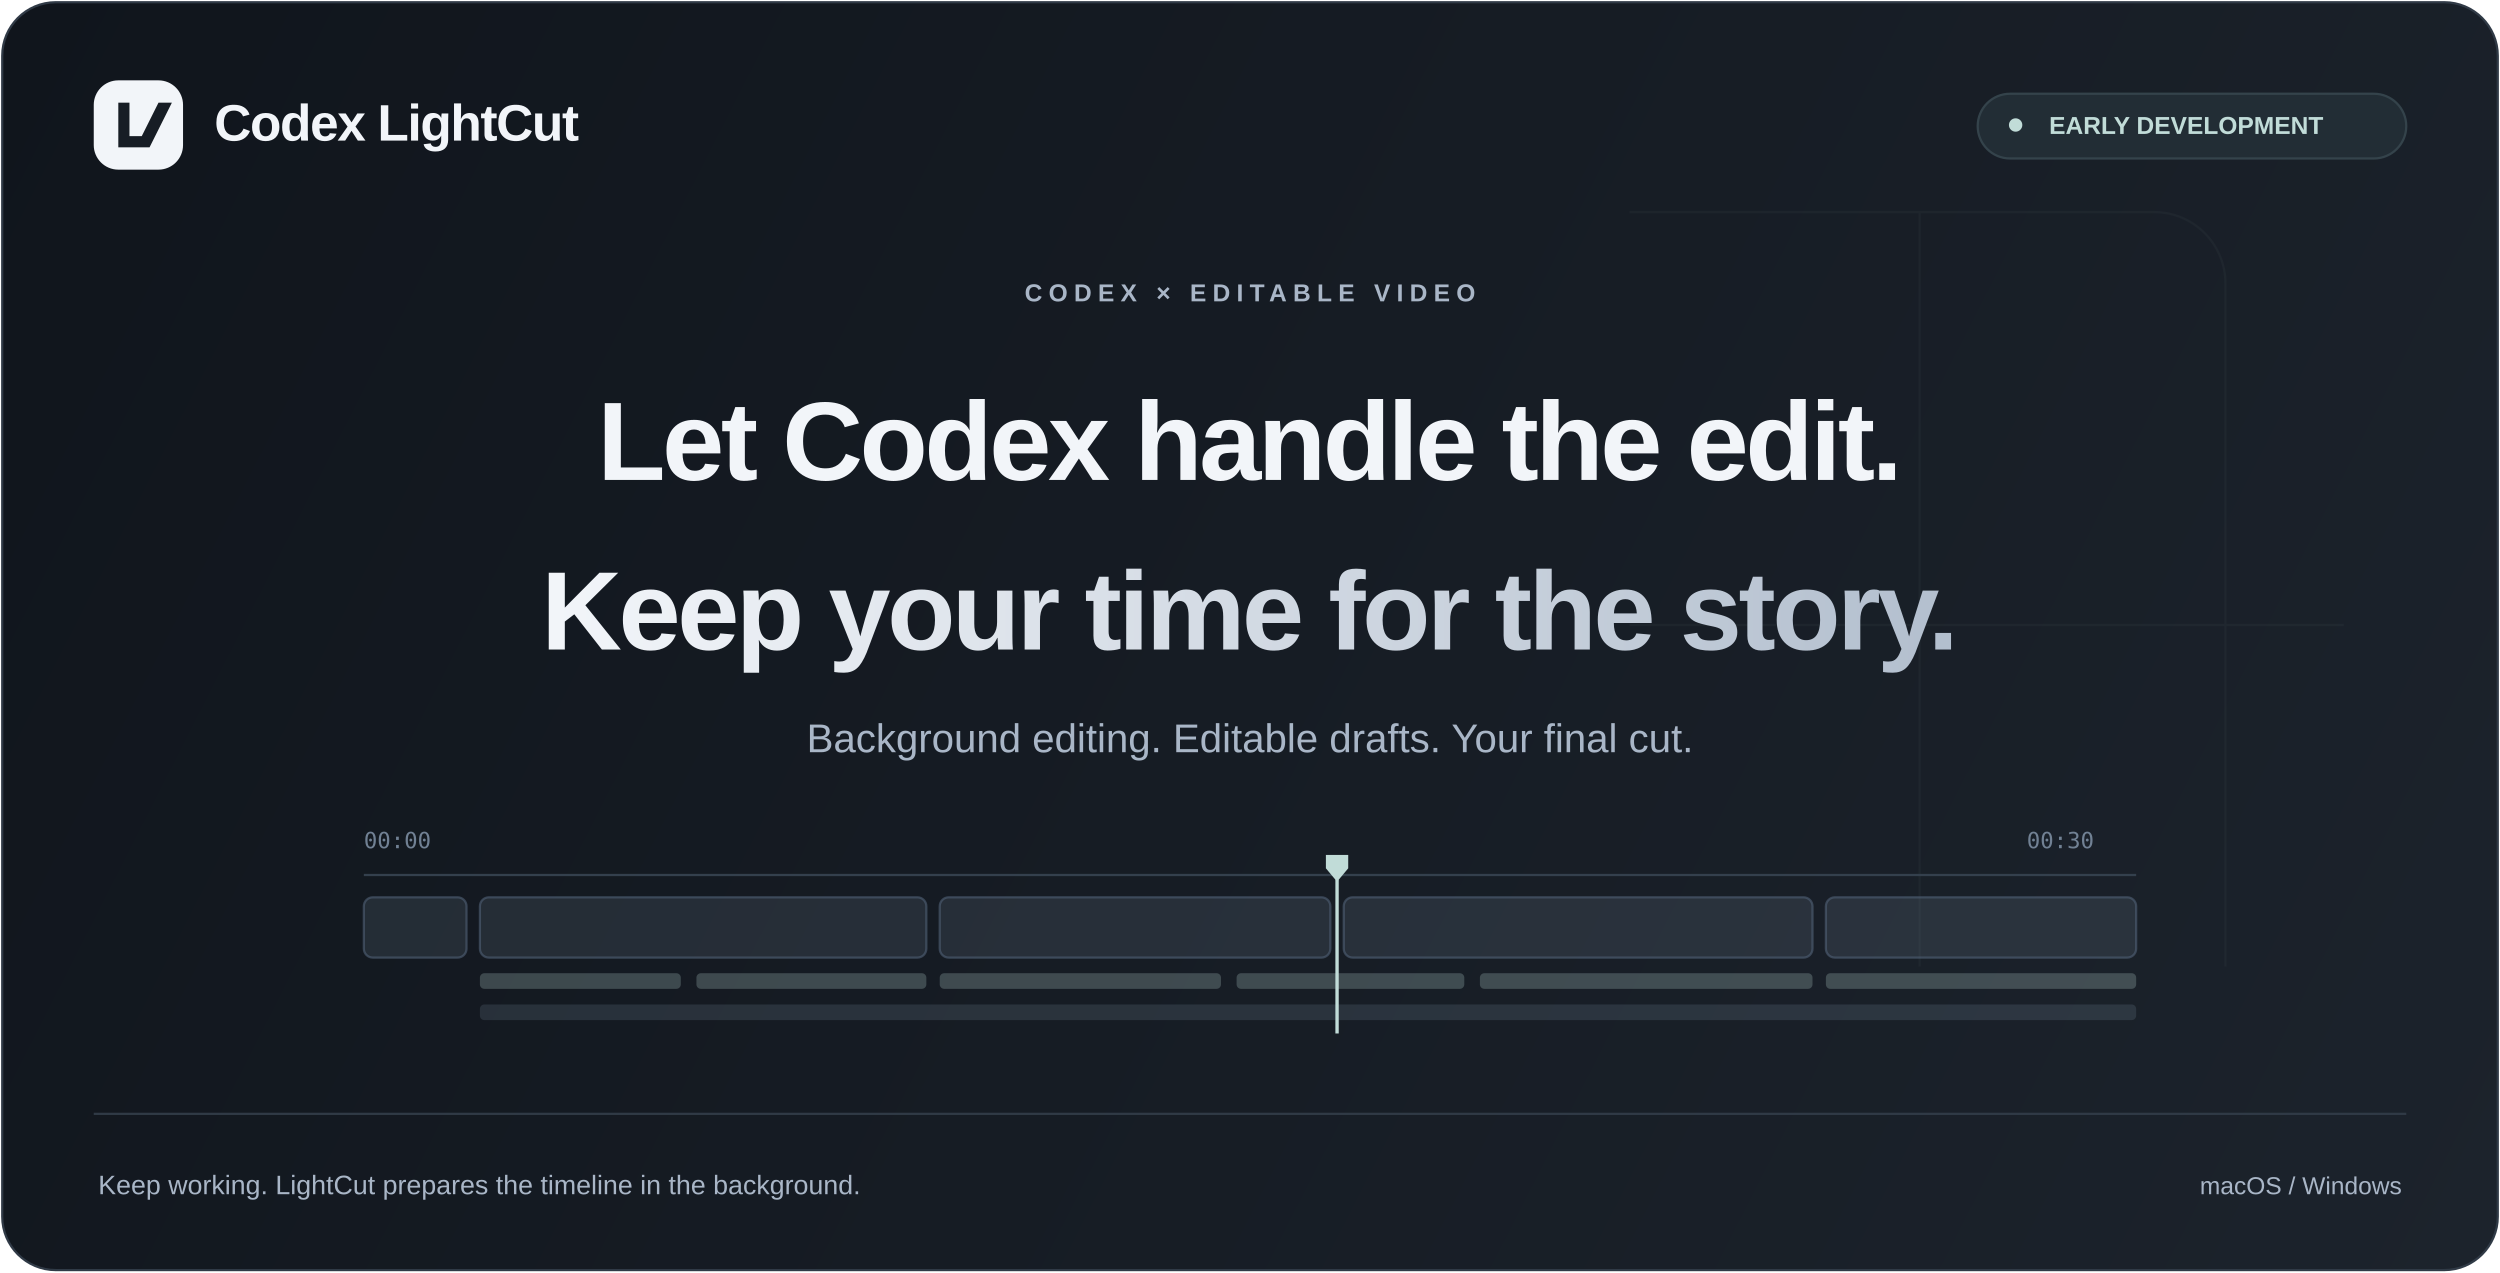
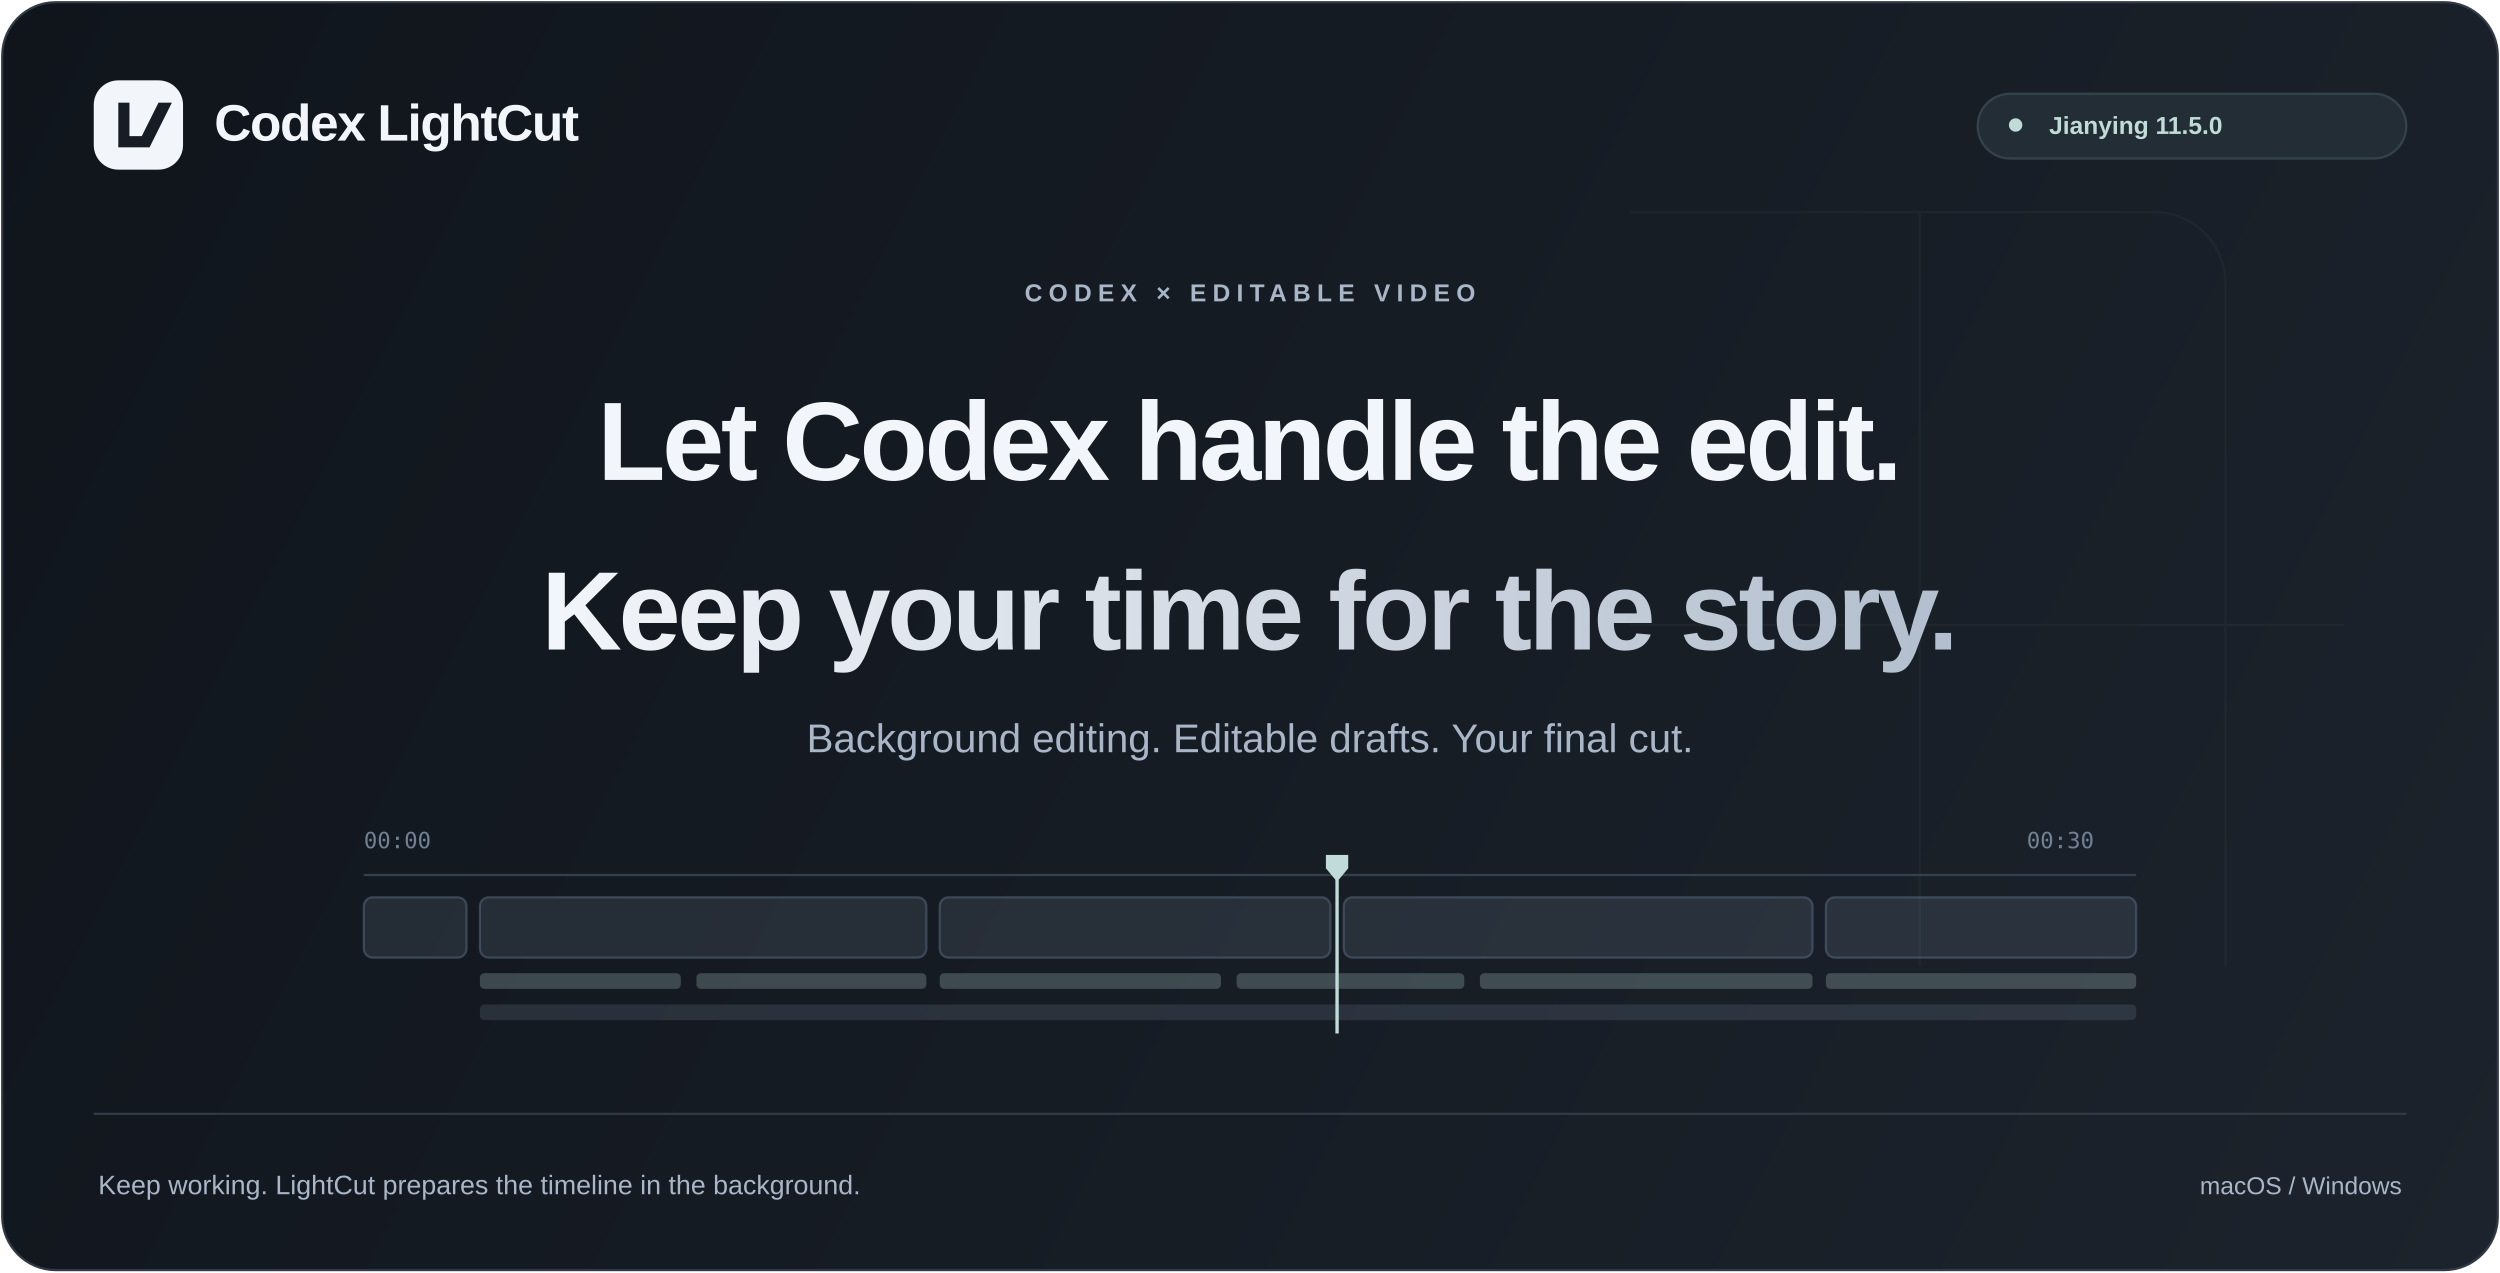
<svg xmlns="http://www.w3.org/2000/svg" width="1120" height="570" viewBox="0 0 1120 570" fill="none">
  <defs>
    <linearGradient id="bg" x1="0" y1="0" x2="1120" y2="570" gradientUnits="userSpaceOnUse">
      <stop stop-color="#10151C" />
      <stop offset="1" stop-color="#1C232C" />
    </linearGradient>
    <linearGradient id="words">
      <stop stop-color="#F2F5F9" />
      <stop offset="1" stop-color="#B3BFCE" />
    </linearGradient>
  </defs>
  <rect x="1" y="1" width="1118" height="568" rx="24" fill="url(#bg)" stroke="#303A46" />
  <path d="M730 95h235a32 32 0 0 1 32 32v306M860 95v338M730 280h320" stroke="#A9B6C7" stroke-opacity=".045" />
  <g transform="translate(42 36)">
    <rect width="40" height="40" rx="11" fill="#F2F5F9" />
    <path d="M11 10v20h10l3-5h-8V10zm18 0-10 20h6l10-20z" fill="#171D25" />
  </g>
  <text x="96" y="63" fill="#F2F5F9" font-family="Arial, sans-serif" font-size="23" font-weight="700" letter-spacing="-.6">Codex LightCut</text>
  <rect x="886" y="42" width="192" height="29" rx="14.5" fill="#222D35" stroke="#34434B" />
  <circle cx="903" cy="56" r="3" fill="#C1DCD8" />
-   <text x="918" y="60" fill="#C1DCD8" font-family="Arial, 'PingFang SC', 'Microsoft YaHei', sans-serif" font-size="11" font-weight="600">EARLY DEVELOPMENT</text>
+   <text x="918" y="60" fill="#C1DCD8" font-family="Arial, 'PingFang SC', 'Microsoft YaHei', sans-serif" font-size="11" font-weight="600">Jianying 11.5.0</text>
  <g font-family="Arial, 'PingFang SC', 'Microsoft YaHei', sans-serif" text-anchor="middle">
    <text x="560" y="135" fill="#A9B6C7" font-size="11" font-weight="600" letter-spacing="2.8">CODEX × EDITABLE VIDEO</text>
    <text x="560" y="215" fill="#F2F5F9" font-size="50" font-weight="750" letter-spacing="-1.5">Let Codex handle the edit.</text>
    <text x="560" y="291" fill="url(#words)" font-size="50" font-weight="750" letter-spacing="-1.5">Keep your time for the story.</text>
    <text x="560" y="337" fill="#A9B6C7" font-size="18">Background editing. Editable drafts. Your final cut.</text>
  </g>
  <g transform="translate(163 380)">
    <text x="0" y="0" fill="#718194" font-family="monospace" font-size="10">00:00</text>
    <text x="745" y="0" fill="#718194" font-family="monospace" font-size="10">00:30</text>
    <path d="M0 12H794" stroke="#34404D" />
    <g fill="#91A9C0" fill-opacity=".14" stroke="#506176" stroke-opacity=".6">
      <rect x="0" y="22" width="46" height="27" rx="4" />
      <rect x="52" y="22" width="200" height="27" rx="4" />
      <rect x="258" y="22" width="175" height="27" rx="4" />
      <rect x="439" y="22" width="210" height="27" rx="4" />
      <rect x="655" y="22" width="139" height="27" rx="4" />
    </g>
    <g fill="#C1DCD8" fill-opacity=".24">
      <rect x="52" y="56" width="90" height="7" rx="2" />
      <rect x="149" y="56" width="103" height="7" rx="2" />
      <rect x="258" y="56" width="126" height="7" rx="2" />
      <rect x="391" y="56" width="102" height="7" rx="2" />
      <rect x="500" y="56" width="149" height="7" rx="2" />
      <rect x="655" y="56" width="139" height="7" rx="2" />
    </g>
    <rect x="52" y="70" width="742" height="7" rx="2" fill="#91A9C0" fill-opacity=".16" />
    <path d="M436 14v69" stroke="#C1DCD8" stroke-width="1.5" />
    <path d="m431 9 5 6 5-6v-6h-10z" fill="#C1DCD8" />
  </g>
  <path d="M42 499H1078" stroke="#303A46" />
  <text x="44" y="535" fill="#A9B6C7" font-family="Arial, 'PingFang SC', 'Microsoft YaHei', sans-serif" font-size="12">Keep working. LightCut prepares the timeline in the background.</text>
  <text x="1076" y="535" fill="#A9B6C7" font-family="Arial, sans-serif" font-size="11" text-anchor="end">macOS / Windows</text>
</svg>
